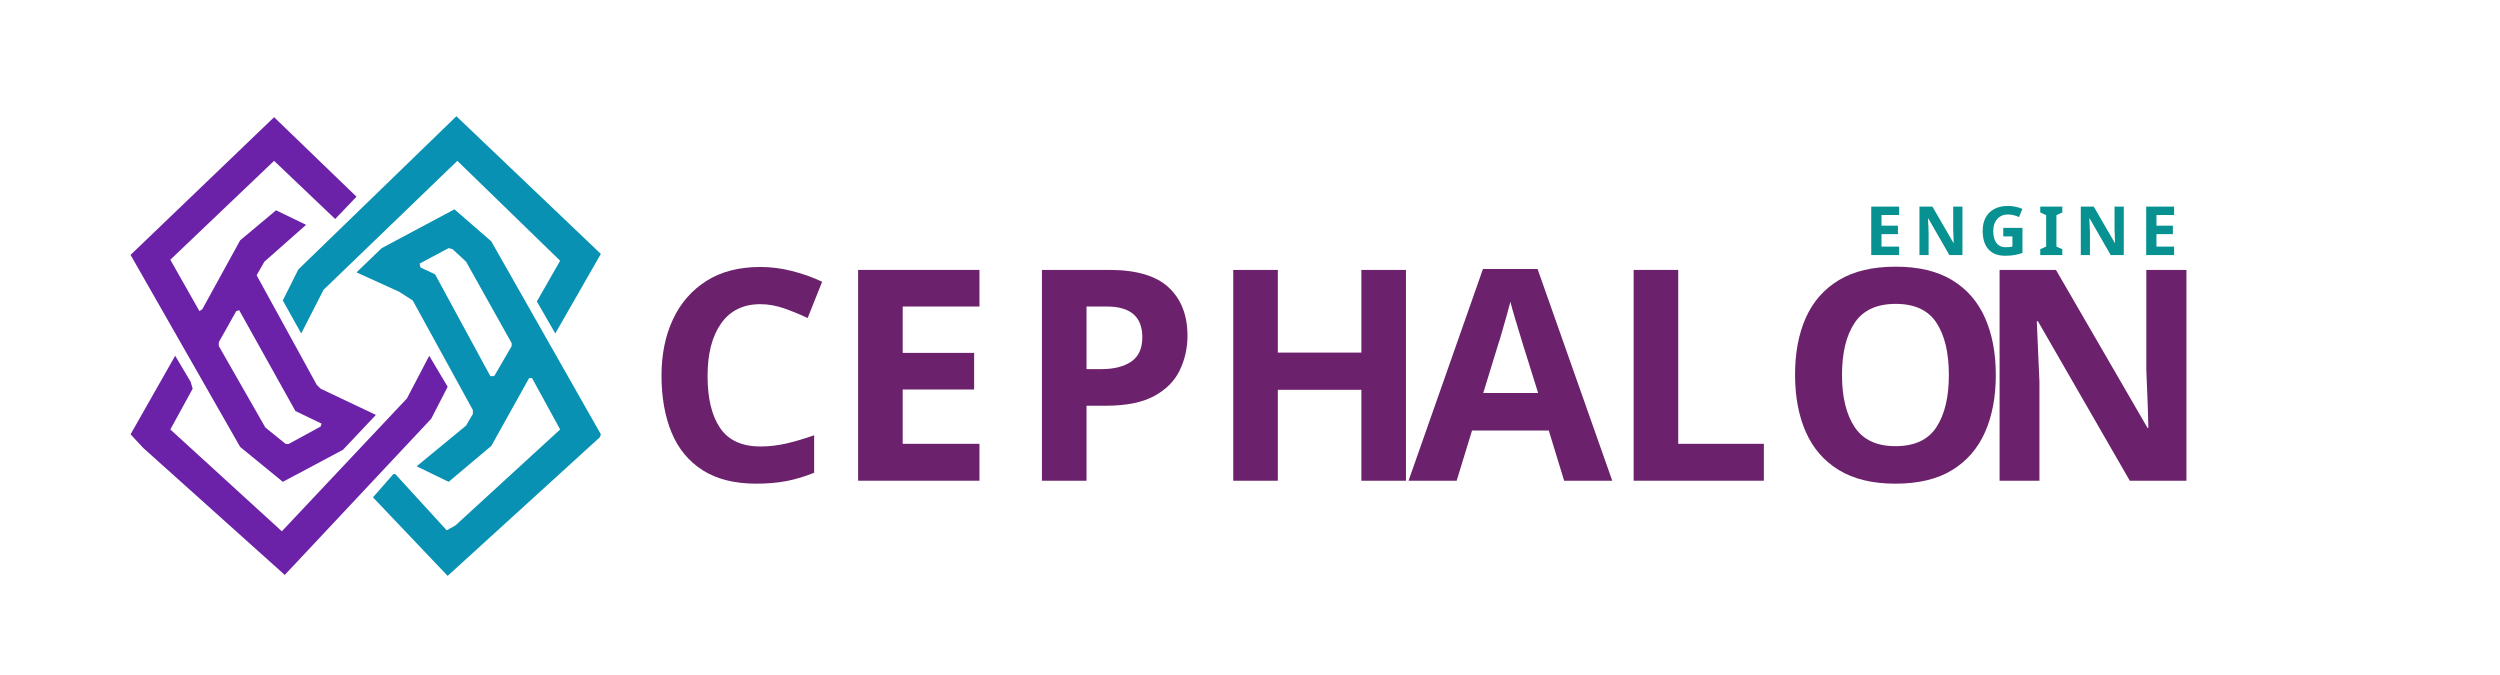
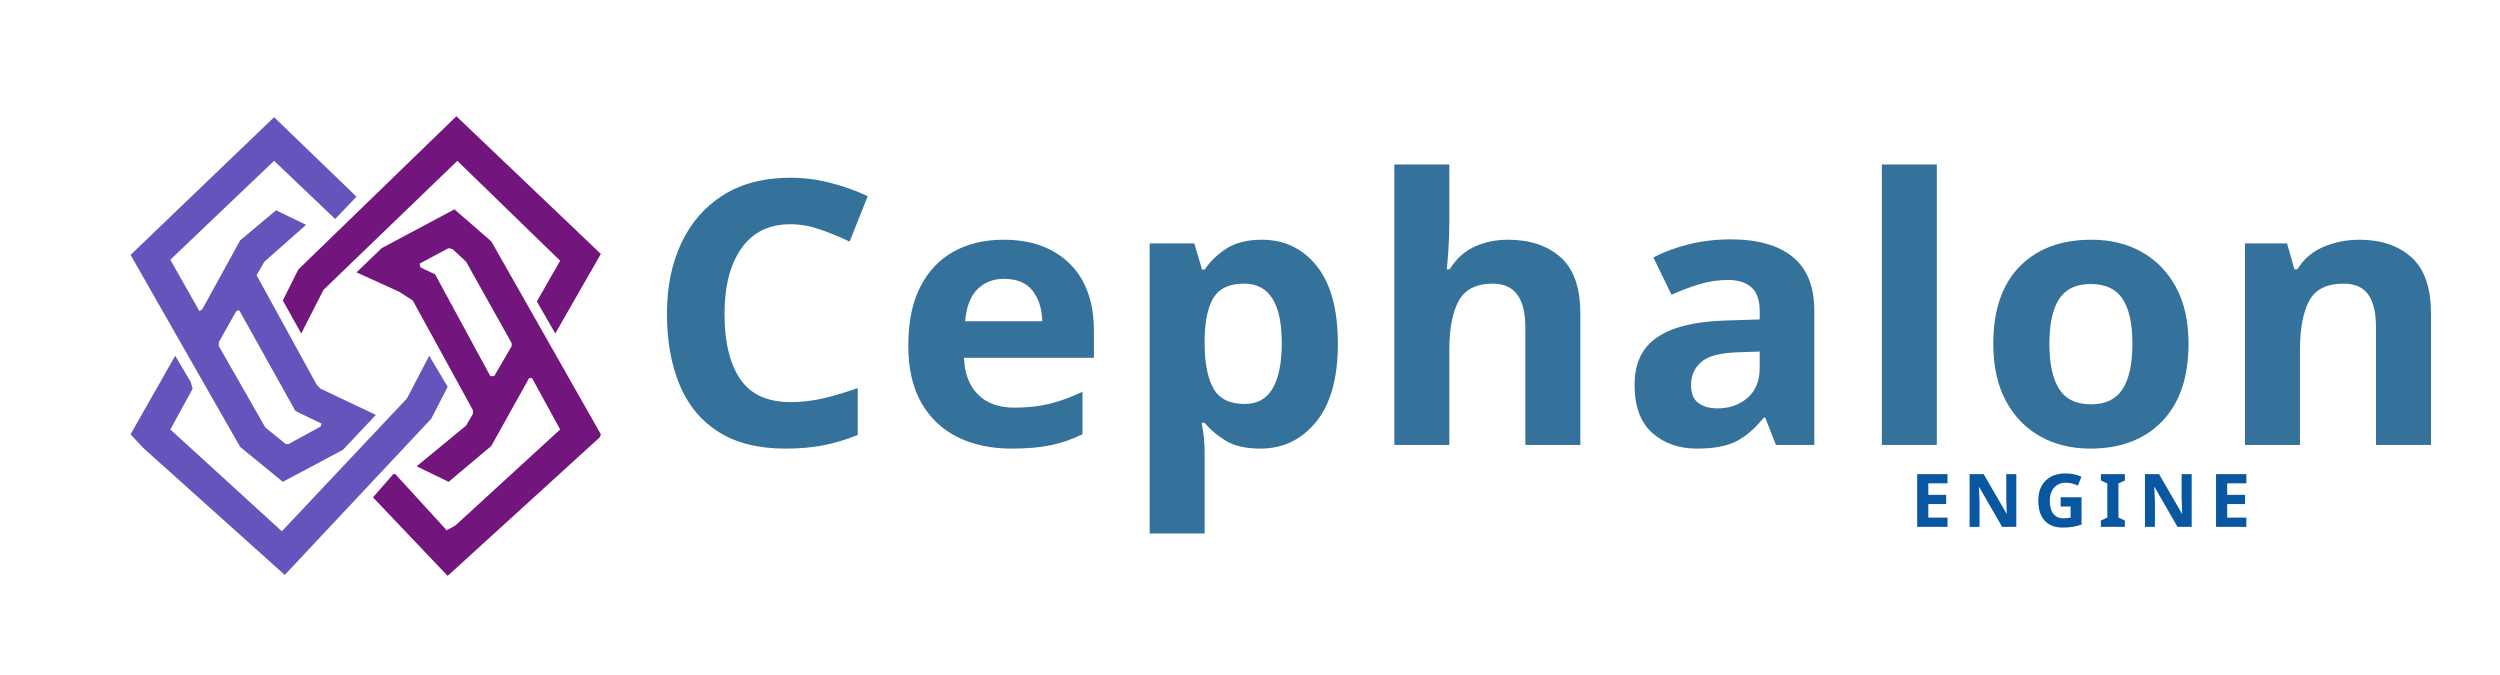
- <svg xmlns="http://www.w3.org/2000/svg" id="Layer_1" data-name="Layer 1" viewBox="0 0 1693.57 457.04">
+ <svg xmlns="http://www.w3.org/2000/svg" id="Layer_1_copy" data-name="Layer 1 copy" viewBox="0 0 1693.57 457.04">
  <defs>
    <style>
      .cls-1 {
-         fill: #089191;
-         font-family: FranklinGothic-Heavy, 'Franklin Gothic Heavy';
-         font-size: 46px;
-         font-weight: 800;
-         letter-spacing: .15em;
+         fill: #6455bc;
      }

-       .cls-2 {
-         fill: #6b21a8;
-       }
- 
-       .cls-2, .cls-3 {
+       .cls-1, .cls-2 {
        fill-rule: evenodd;
        stroke-width: 0px;
      }

+       .cls-2 {
+         fill: #72157c;
+       }
+ 
      .cls-3 {
-         fill: #0891b2;
+         fill: #34729b;
+         font-family: Bahnschrift-SemiBold, Bahnschrift;
+         font-size: 250px;
+         font-variation-settings: 'wght' 600, 'wdth' 100;
+         font-weight: 600;
+         letter-spacing: .03em;
      }

      .cls-4 {
-         letter-spacing: .02em;
-       }
- 
-       .cls-5 {
-         fill: #6b216b;
-         font-family: Bahnschrift-SemiBold, Bahnschrift;
-         font-size: 200px;
-         font-variation-settings: 'wght' 600, 'wdth' 100;
-         font-weight: 600;
-       }
- 
-       .cls-6 {
-         letter-spacing: 0em;
-       }
- 
-       .cls-7 {
-         letter-spacing: .03em;
+         fill: #0857a0;
+         font-family: FranklinGothic-Heavy, 'Franklin Gothic Heavy';
+         font-size: 50px;
+         font-weight: 800;
+         letter-spacing: .15em;
      }
    </style>
  </defs>
-   <path class="cls-2" d="m88.45,294.21l8.54,9.2,95.91,86.06,99.19-105.76,11.17-21.68-12.48-21.02-15.11,28.9-84.74,90-75.54-68.98,15.11-27.59-1.31-4.6-10.51-17.74-30.22,53.21Zm97.22-214.81l-97.22,93.28,74.23,130.07,28.9,23.65,40.73-21.68,22.33-23.65-37.44-17.74-2.63-2.63-40.73-74.23,5.26-9.2,28.25-24.96-20.36-9.85-24.31,20.36-25.62,46.64-1.97,1.31-19.71-34.82,70.29-67,41.39,39.41,14.45-15.11-55.84-53.87Zm-25.62,131.38l1.97-.66,38.1,68.32,17.74,8.54-.66,1.97-21.68,11.82h-1.97l-13.8-11.17-31.53-55.18v-2.63l11.82-21.02Zm0,0" />
-   <path class="cls-3" d="m307.86,141.81l-49.27,26.28-17.08,16.42,28.9,13.14,9.2,5.91,40.73,74.23v2.63l-4.6,7.88-33.5,27.59,21.68,10.51,28.9-24.31,25.62-45.98h1.97l19.05,34.82-70.95,65.03-5.91,3.28-34.82-38.1h-1.31l-13.8,15.77,50.58,53.21,103.13-93.94.66-1.97-74.23-130.72-24.96-21.68Zm-3.94,26.28l2.63.66,9.2,8.54,30.87,55.18v1.97l-11.82,20.36h-2.63l-37.44-68.98-9.85-4.6-.66-2.63,19.71-10.51Zm103.13,3.94l-97.88-93.28-107.08,103.79-10.51,21.02,12.48,22.33,15.11-29.56,90.65-87.37,69.63,67.66-15.77,27.59,12.48,21.68,30.87-53.87Zm0,0" />
-   <text class="cls-1" transform="translate(1263.49 172.81)">
+   <path class="cls-1" d="m88.45,294.21l8.54,9.2,95.91,86.06,99.19-105.76,11.17-21.68-12.48-21.02-15.11,28.9-84.74,90-75.54-68.98,15.11-27.59-1.31-4.6-10.51-17.74-30.22,53.21Zm97.22-214.81l-97.22,93.28,74.23,130.07,28.9,23.65,40.73-21.68,22.33-23.65-37.44-17.74-2.63-2.63-40.73-74.23,5.26-9.2,28.25-24.96-20.36-9.85-24.31,20.36-25.62,46.64-1.97,1.31-19.71-34.82,70.29-67,41.39,39.41,14.45-15.11-55.84-53.87Zm-25.62,131.38l1.97-.66,38.1,68.32,17.74,8.54-.66,1.97-21.68,11.82h-1.97l-13.8-11.17-31.53-55.18v-2.63l11.82-21.02Zm0,0" />
+   <path class="cls-2" d="m307.86,141.81l-49.27,26.28-17.08,16.42,28.9,13.14,9.2,5.91,40.73,74.23v2.63l-4.6,7.88-33.5,27.59,21.68,10.51,28.9-24.31,25.62-45.98h1.97l19.05,34.82-70.95,65.03-5.91,3.28-34.82-38.1h-1.31l-13.8,15.77,50.58,53.21,103.13-93.94.66-1.97-74.23-130.72-24.96-21.68Zm-3.94,26.28l2.63.66,9.2,8.54,30.87,55.18v1.97l-11.82,20.36h-2.63l-37.44-68.98-9.85-4.6-.66-2.63,19.71-10.51Zm103.13,3.94l-97.88-93.28-107.08,103.79-10.51,21.02,12.48,22.33,15.11-29.56,90.65-87.37,69.63,67.66-15.77,27.59,12.48,21.68,30.87-53.87Zm0,0" />
+   <text class="cls-3" transform="translate(437.31 301.4)">
+     <tspan x="0" y="0">Cephalon</tspan>
+   </text>
+   <text class="cls-4" transform="translate(1294.25 356.91)">
    <tspan x="0" y="0">ENGINE</tspan>
  </text>
-   <text class="cls-5" transform="translate(436.53 325.65)">
-     <tspan class="cls-4" x="0" y="0">C</tspan>
-     <tspan class="cls-7" x="126.78" y="0">E</tspan>
-     <tspan class="cls-4" x="251.31" y="0">PH</tspan>
-     <tspan class="cls-7" x="517.66" y="0">A</tspan>
-     <tspan class="cls-6" x="652.15" y="0">L</tspan>
-     <tspan class="cls-4" x="767.89" y="0">O</tspan>
-     <tspan class="cls-7" x="900.04" y="0">N</tspan>
-   </text>
</svg>
